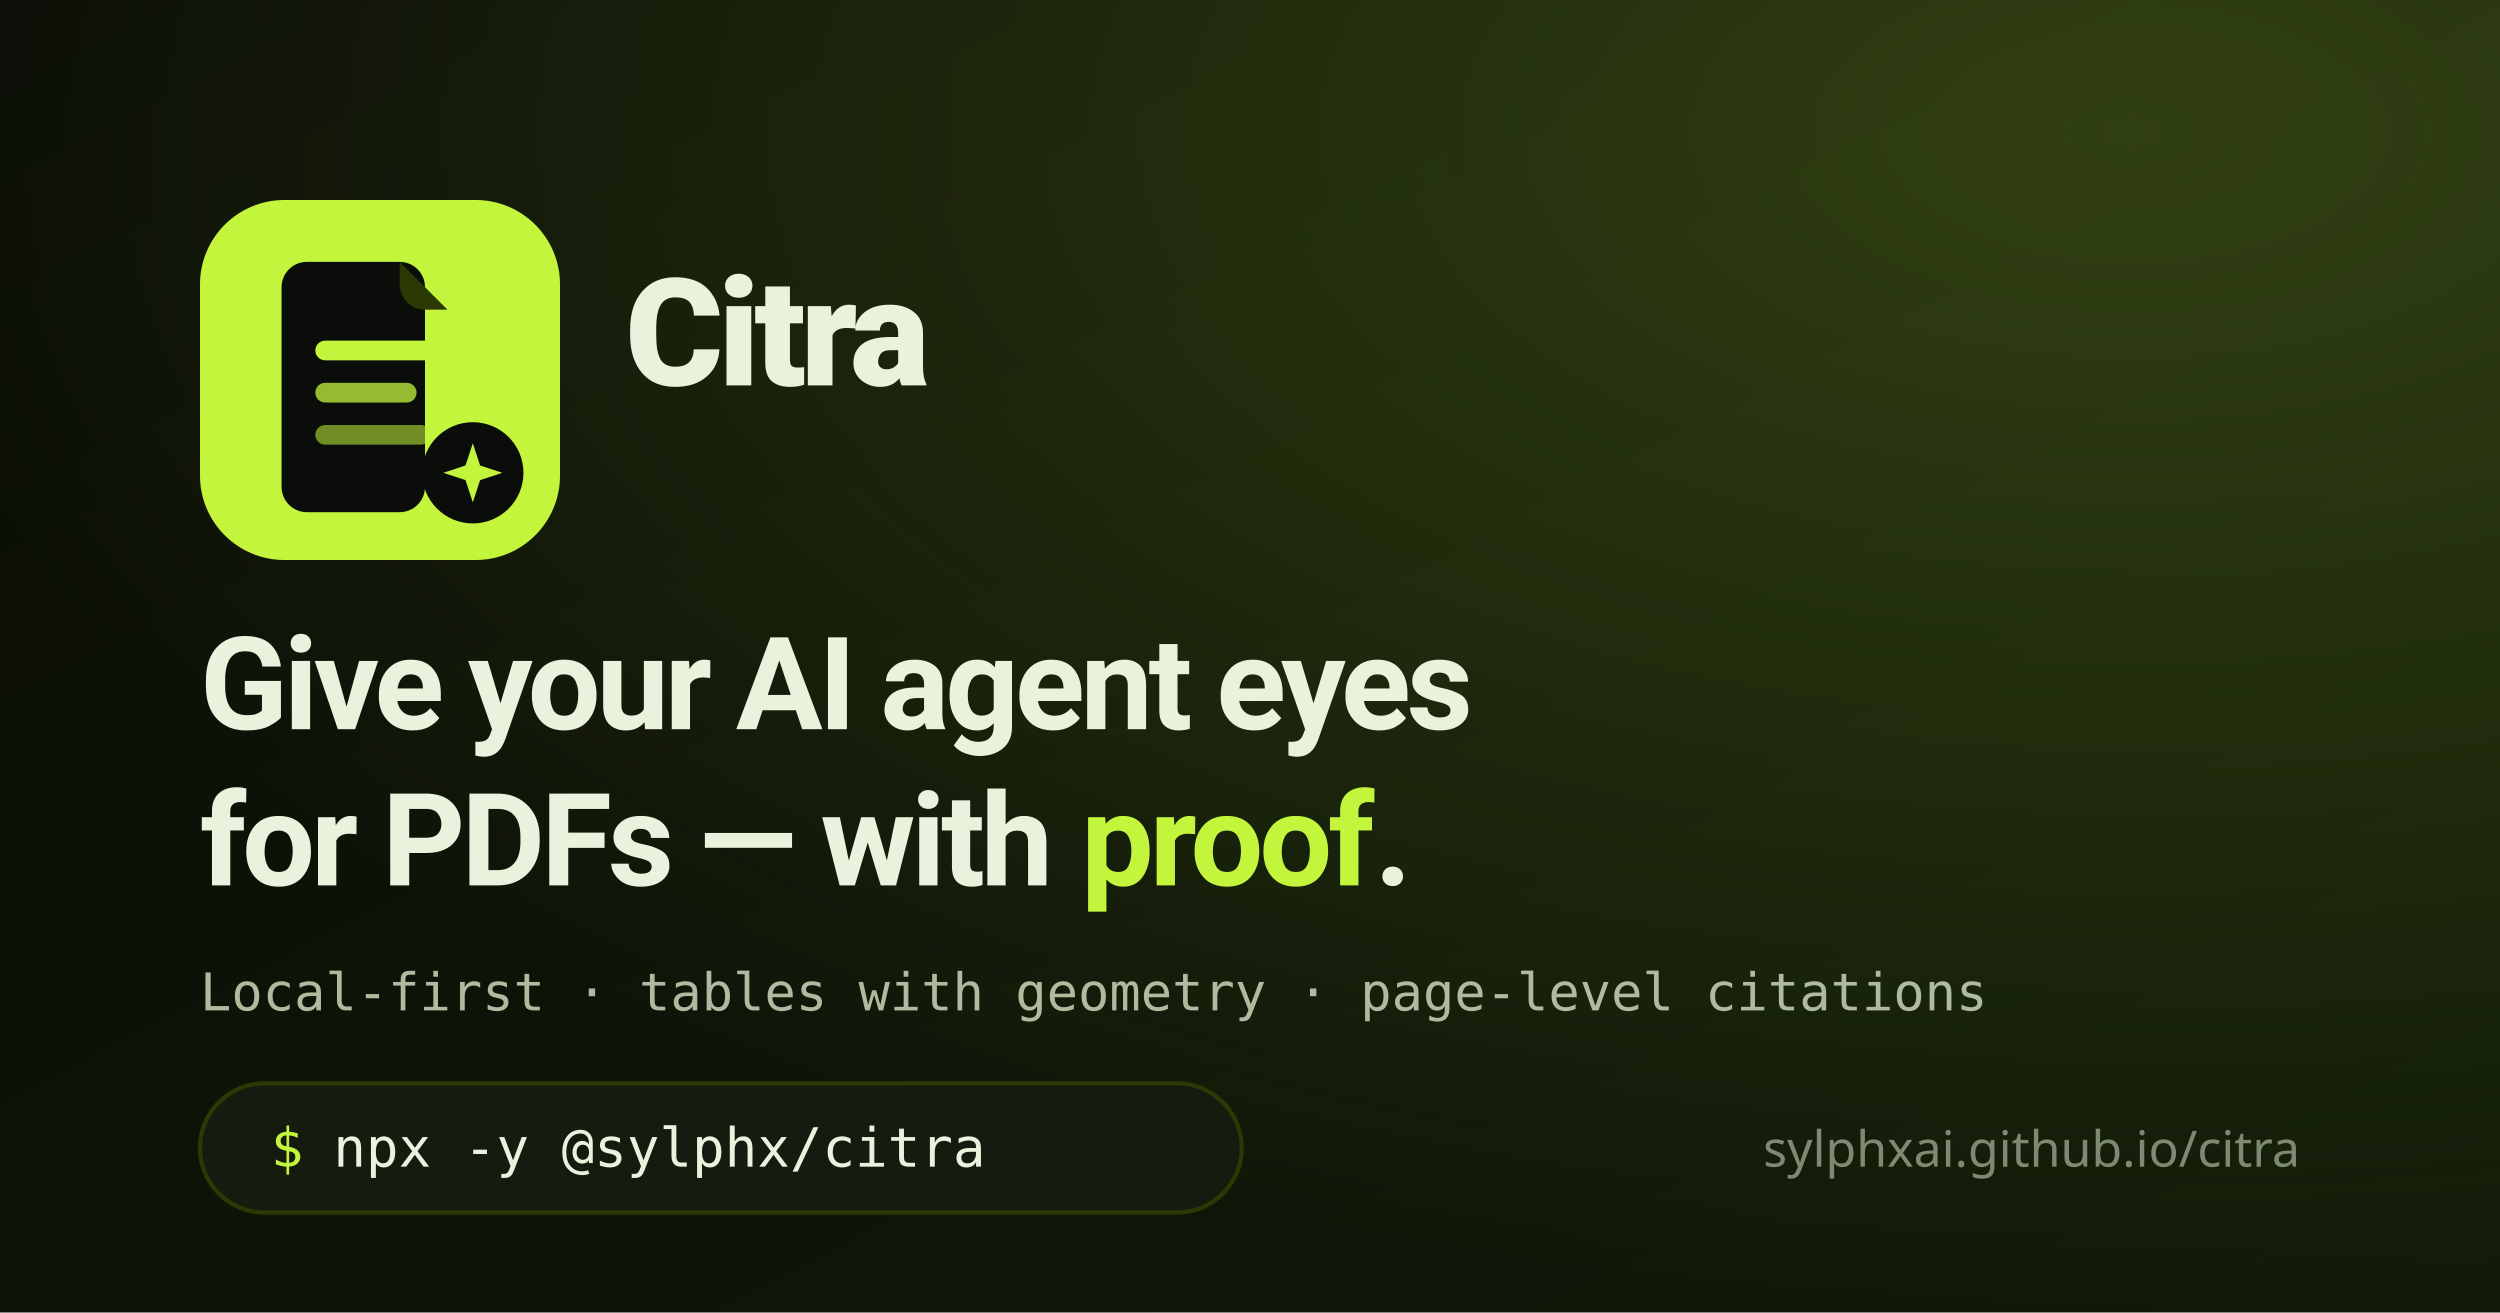
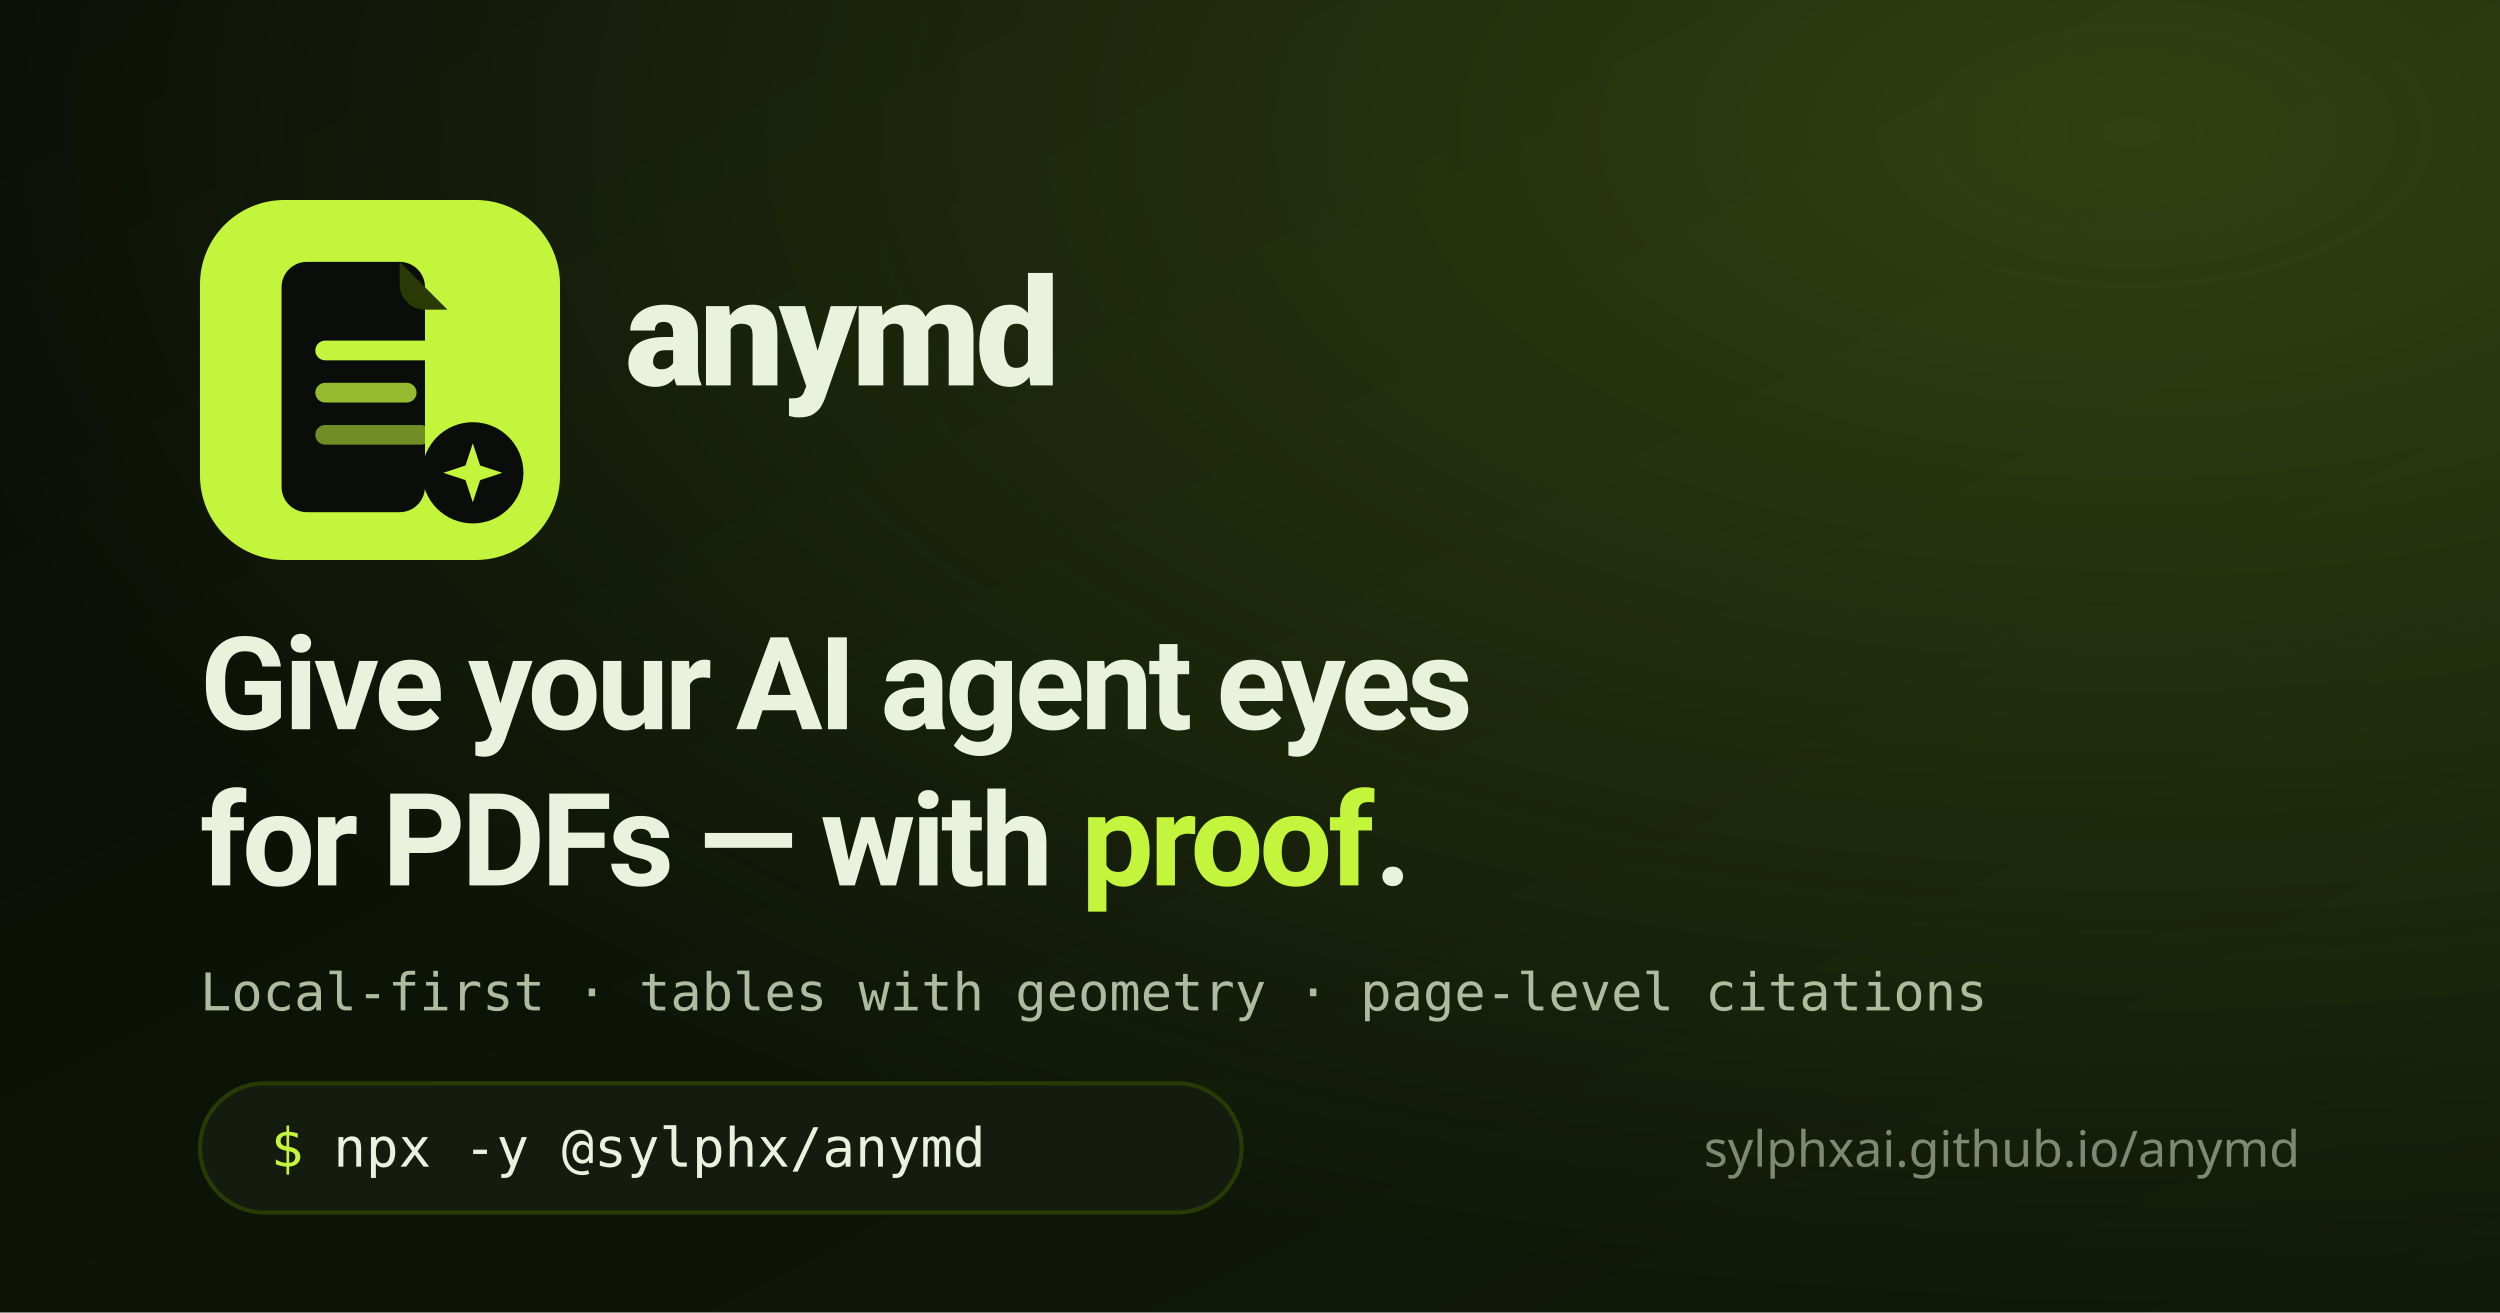
<svg xmlns="http://www.w3.org/2000/svg" width="1200" height="630" viewBox="0 0 1200 630">
  <defs>
    <linearGradient id="g" x1="0" y1="0" x2="1" y2="1">
      <stop offset="0%" stop-color="#0a0d07" />
      <stop offset="100%" stop-color="#111a08" />
    </linearGradient>
    <radialGradient id="glow" cx="0.85" cy="0.1" r="0.9">
      <stop offset="0%" stop-color="#c3f53c" stop-opacity="0.20" />
      <stop offset="100%" stop-color="#c3f53c" stop-opacity="0" />
    </radialGradient>
  </defs>
  <rect width="1200" height="630" fill="url(#g)" />
  <rect width="1200" height="630" fill="url(#glow)" />
  <g transform="translate(96 96) scale(1.35)">
    <rect width="128" height="128" rx="30" fill="#c3f53c" />
    <path d="M38 22h33a9 9 0 0 1 9 9v71a9 9 0 0 1-9 9H38a9 9 0 0 1-9-9V31a9 9 0 0 1 9-9Z" fill="#0a0d0a" />
    <path d="M71 22 88 39H80a9 9 0 0 1-9-9V22Z" fill="#2b3a05" />
    <rect x="41" y="50" width="46" height="7" rx="3.5" fill="#c3f53c" />
    <rect x="41" y="65" width="36" height="7" rx="3.5" fill="#c3f53c" opacity="0.75" />
    <rect x="41" y="80" width="41" height="7" rx="3.5" fill="#c3f53c" opacity="0.55" />
    <circle cx="97" cy="97" r="18" fill="#0a0d0a" />
    <path d="M97 86.5l2.6 7.9 7.9 2.6-7.9 2.6-2.6 7.9-2.6-7.9-7.9-2.6 7.9-2.6Z" fill="#c3f53c" />
  </g>
-   <text x="300" y="185" font-family="ui-sans-serif, system-ui, -apple-system, 'Segoe UI', Roboto, sans-serif" font-size="72" font-weight="800" letter-spacing="-2.5" fill="#eaf2dd">Citra</text>
+   <text x="300" y="185" font-family="ui-sans-serif, system-ui, -apple-system, 'Segoe UI', Roboto, sans-serif" font-size="72" font-weight="800" letter-spacing="-2.5" fill="#eaf2dd">anymd</text>
  <text x="96" y="350" font-family="ui-sans-serif, system-ui, -apple-system, 'Segoe UI', Roboto, sans-serif" font-size="62" font-weight="750" letter-spacing="-2" fill="#eaf2dd">Give your AI agent eyes</text>
  <text x="96" y="425" font-family="ui-sans-serif, system-ui, -apple-system, 'Segoe UI', Roboto, sans-serif" font-size="62" font-weight="750" letter-spacing="-2" fill="#eaf2dd">for PDFs — with <tspan fill="#c3f53c">proof</tspan>.</text>
  <text x="96" y="485" font-family="ui-monospace, Menlo, Consolas, monospace" font-size="25" fill="#aebb9e">Local-first · tables with geometry · page-level citations</text>
  <rect x="96" y="520" width="500" height="62" rx="31" fill="#151c0f" stroke="#2b3a05" stroke-width="2" />
  <text x="130" y="560" font-family="ui-monospace, Menlo, Consolas, monospace" font-size="26" fill="#c3f53c">$</text>
-   <text x="160" y="560" font-family="ui-monospace, Menlo, Consolas, monospace" font-size="26" fill="#eaf2dd">npx -y @sylphx/citra</text>
-   <text x="1104" y="560" text-anchor="end" font-family="ui-sans-serif, system-ui, sans-serif" font-size="24" fill="#7d8a72">sylphxai.github.io/citra</text>
+   <text x="160" y="560" font-family="ui-monospace, Menlo, Consolas, monospace" font-size="26" fill="#eaf2dd">npx -y @sylphx/anymd</text>
+   <text x="1104" y="560" text-anchor="end" font-family="ui-sans-serif, system-ui, sans-serif" font-size="24" fill="#7d8a72">sylphxai.github.io/anymd</text>
</svg>
